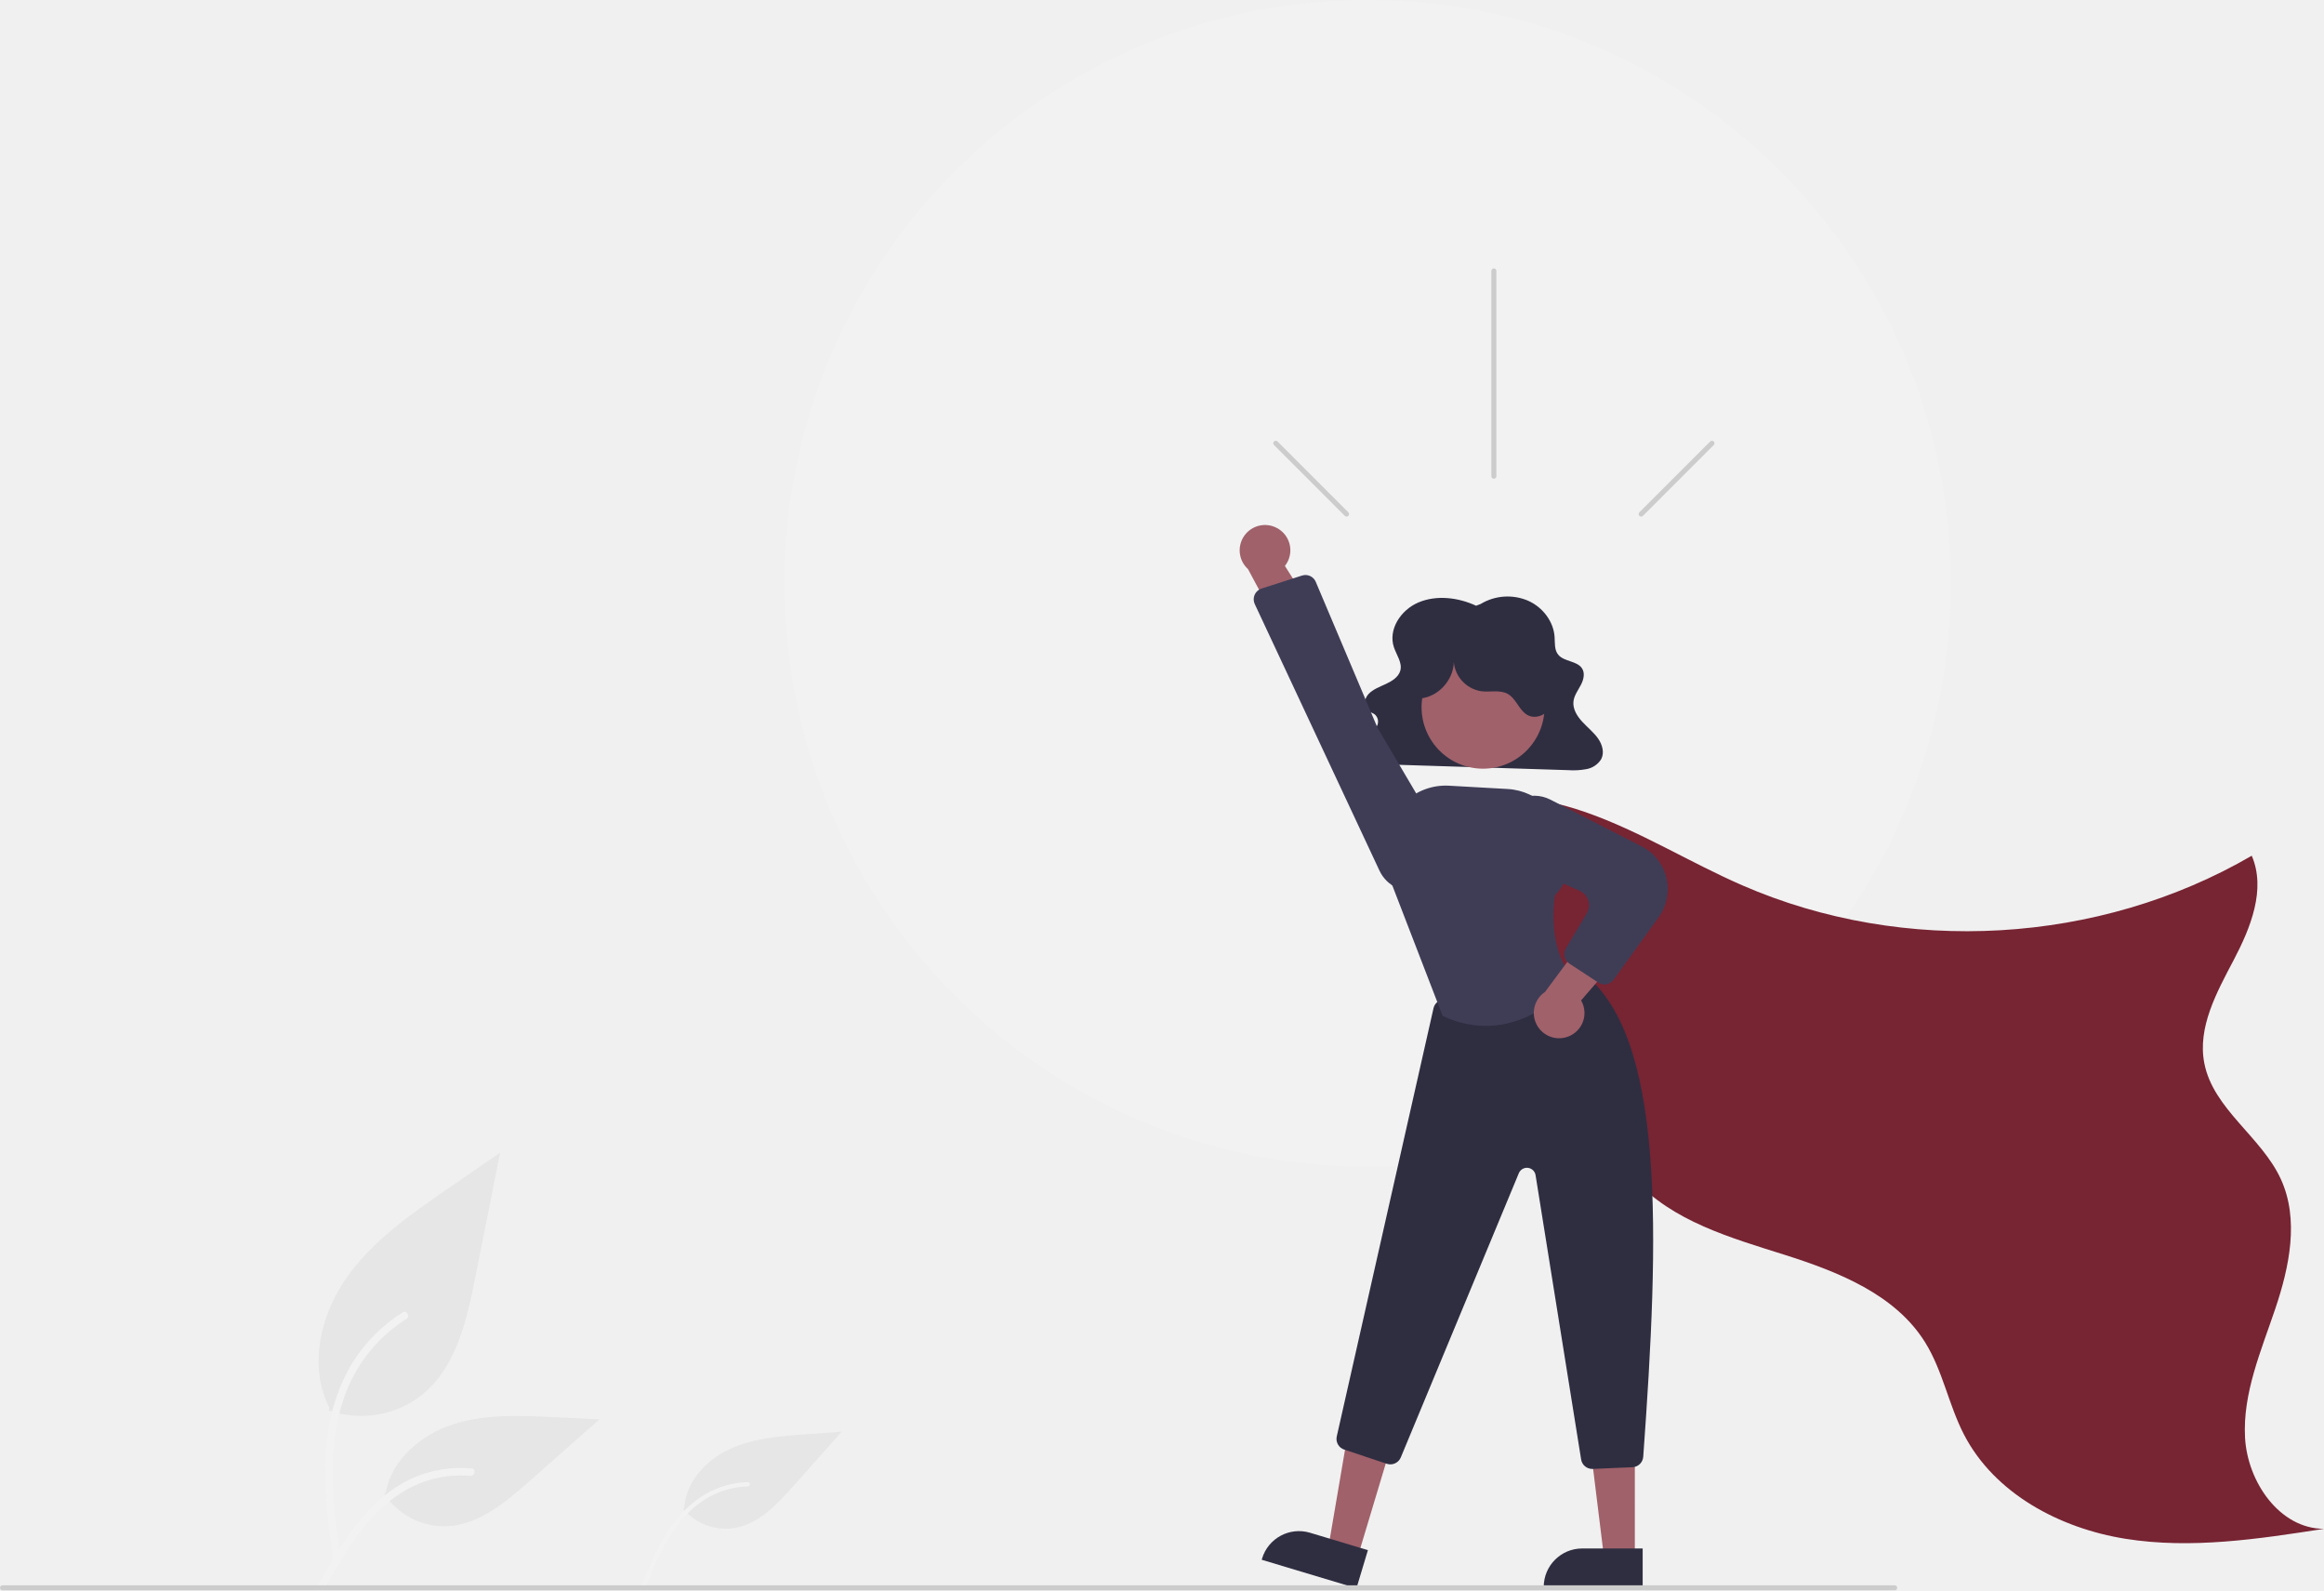
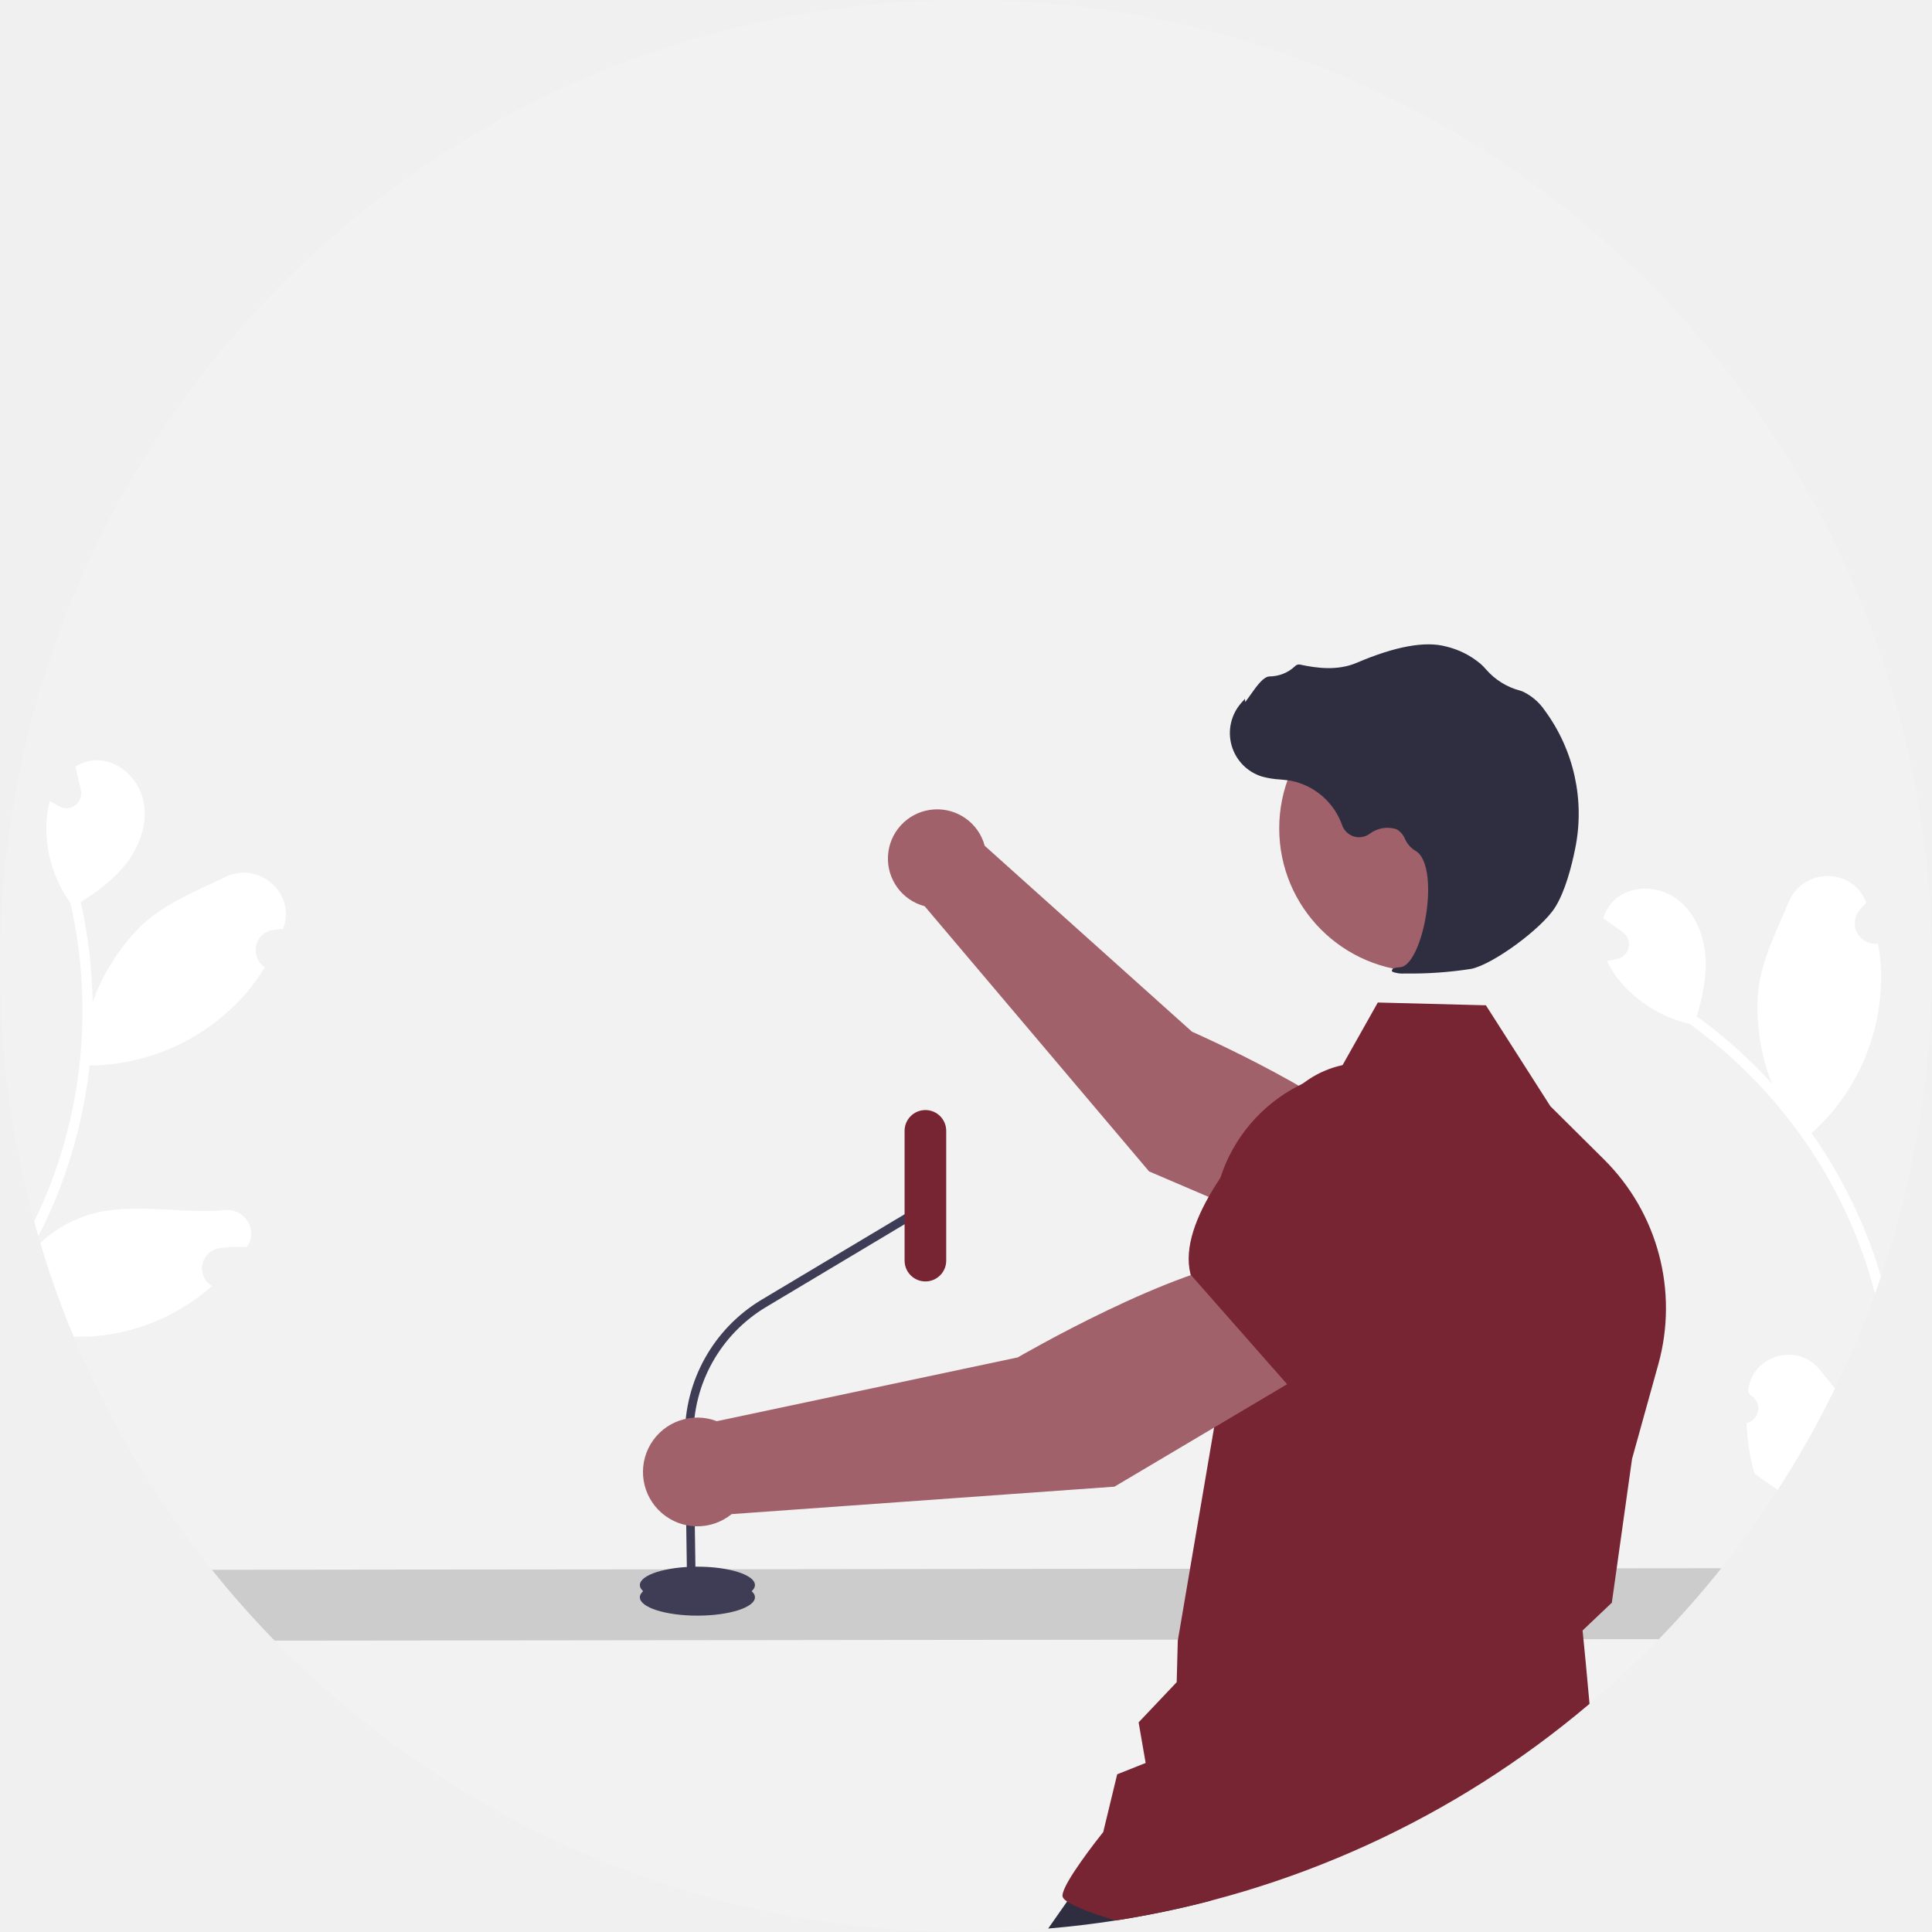
- <svg xmlns="http://www.w3.org/2000/svg" data-name="Layer 1" width="928.526" height="635.213" viewBox="0 0 928.526 635.213">
-   <circle cx="546.409" cy="233" r="233" fill="#f2f2f2" />
-   <path d="M267.148,695.739a39.063,39.063,0,0,0,37.721-6.645c13.212-11.089,17.354-29.359,20.725-46.275l9.969-50.036-20.872,14.371c-15.01,10.335-30.357,21.001-40.75,35.971s-14.929,35.405-6.579,51.603" transform="translate(-135.7371 -132.3937)" fill="#e6e6e6" />
-   <path d="M268.932,756.318c-2.112-15.387-4.285-30.973-2.803-46.525,1.316-13.812,5.53-27.303,14.109-38.364a63.82,63.82,0,0,1,16.374-14.837c1.637-1.034,3.144,1.561,1.514,2.59a60.672,60.672,0,0,0-23.999,28.956c-5.225,13.289-6.064,27.776-5.164,41.893.544,8.537,1.698,17.019,2.861,25.489a1.554,1.554,0,0,1-1.048,1.845,1.509,1.509,0,0,1-1.845-1.048Z" transform="translate(-135.7371 -132.3937)" fill="#f2f2f2" />
-   <path d="M408.733,735.124a22.264,22.264,0,0,0,20.462,7.606c9.693-1.644,16.995-9.432,23.529-16.778l19.325-21.728L457.644,705.275c-10.359.755-20.98,1.575-30.405,5.94s-17.546,13.104-18.109,23.476" transform="translate(-135.7371 -132.3937)" fill="#e6e6e6" />
-   <path d="M392.149,765.424c3.397-8.175,6.821-16.463,12.033-23.683,4.628-6.412,10.589-11.83,17.996-14.796a36.374,36.374,0,0,1,12.328-2.575c1.103-.036,1.096,1.674-.002,1.71a34.579,34.579,0,0,0-20.146,7.319c-6.4,5.028-10.988,11.909-14.615,19.11-2.193,4.354-4.071,8.857-5.94,13.357a.886.886,0,0,1-1.047.605.86.86,0,0,1-.605-1.047Z" transform="translate(-135.7371 -132.3937)" fill="#f2f2f2" />
-   <path d="M289.28,729.089a28.755,28.755,0,0,0,25.055,12.931c12.683-.602,23.257-9.454,32.775-17.858l28.153-24.857L356.63,698.414c-13.4-.641-27.145-1.239-39.908,2.893s-24.533,14.077-26.867,27.287" transform="translate(-135.7371 -132.3937)" fill="#e6e6e6" />
-   <path d="M262.962,765.163c10.168-17.991,21.961-37.986,43.035-44.377a48.022,48.022,0,0,1,18.101-1.869c1.922.166,1.442,3.128-.476,2.963a44.614,44.614,0,0,0-28.886,7.642c-8.145,5.544-14.487,13.252-19.854,21.425-3.288,5.007-6.233,10.226-9.178,15.438-.941,1.666-3.693.463-2.74-1.222Z" transform="translate(-135.7371 -132.3937)" fill="#f2f2f2" />
-   <path d="M702.07,458.075c20.217-11.112,45.379-8.882,67.161-1.285s41.522,20.043,62.675,29.249c64.64,28.131,142.548,23.595,203.487-11.848,5.763,13.406-.419,28.74-7.211,41.656s-14.532,26.914-11.736,41.236c3.578,18.327,22.793,29.315,30.579,46.288,7.391,16.112,3.424,35.032-2.246,51.827s-13.028,33.715-12.065,51.415,13.823,36.416,31.549,36.43c-26.269,4.082-53.056,8.166-79.309,3.983s-52.369-18.068-64.558-41.693c-6.093-11.809-8.441-25.386-15.439-36.682-11.918-19.241-34.791-28.289-56.372-35.108s-44.676-13.388-59.871-30.162c-14.478-15.982-19.064-38.246-26.734-58.401a186.537,186.537,0,0,0-64.588-84.23" transform="translate(-135.7371 -132.3937)" fill="#772433" />
-   <path d="M725.495,374.338c-7.097-3.302-15.81-4.384-23.032-1.316s-12.145,10.932-9.809,17.891c1.059,3.155,3.47,6.258,2.531,9.445-.723,2.453-3.245,4.072-5.723,5.224s-5.187,2.12-6.978,4.062-2.165,5.285.073,6.791c.737.496,1.659.732,2.374,1.254a3.772,3.772,0,0,1,1.164,4.222,8.893,8.893,0,0,1-2.851,3.751c-2.541,2.191-5.898,4.698-5.109,7.809a5.478,5.478,0,0,0,3.697,3.458,18.367,18.367,0,0,0,5.427.716l74.966,2.362a28.422,28.422,0,0,0,7.402-.413,8.762,8.762,0,0,0,5.813-3.905c1.436-2.657.493-5.931-1.28-8.412s-4.282-4.439-6.355-6.717-3.769-5.123-3.404-8.067c.293-2.357,1.847-4.395,2.963-6.537s1.764-4.818.319-6.789c-2.037-2.777-6.927-2.526-9.243-5.113-1.748-1.953-1.41-4.763-1.584-7.281-.418-6.057-4.611-11.776-10.58-14.433a20.831,20.831,0,0,0-18.953,1.291Z" transform="translate(-135.7371 -132.3937)" fill="#2f2e41" />
-   <polygon points="542.385 622.099 530.644 618.571 538.663 571.604 555.992 576.811 542.385 622.099" fill="#a0616a" />
-   <path d="M677.697,766.774l-37.859-11.375.144-.479a15.386,15.386,0,0,1,19.163-10.309l.001 0,23.123,6.947Z" transform="translate(-135.7371 -132.3937)" fill="#2f2e41" />
-   <polygon points="653.182 622.496 640.922 622.495 635.09 575.207 653.184 575.208 653.182 622.496" fill="#a0616a" />
-   <path d="M792.045,766.774l-39.531-.001v-.5a15.386,15.386,0,0,1,15.386-15.386h.001l24.144.001Z" transform="translate(-135.7371 -132.3937)" fill="#2f2e41" />
-   <path d="M771.9,719.123a4.5,4.5,0,0,1-4.441-3.788L749.256,601.781a3.5,3.5,0,0,0-6.688-.789L695.406,714.528a4.516,4.516,0,0,1-5.579,2.544L672.793,711.393a4.485,4.485,0,0,1-2.966-5.261L708.476,535.111a4.525,4.525,0,0,1,3.372-3.392L763.68,519.687a4.562,4.562,0,0,1,3.708.77c34.13,24.799,31.247,105.821,24.886,193.798a4.502,4.502,0,0,1-4.294,4.174l-15.882.691C772.032,719.122,771.966,719.123,771.9,719.123Z" transform="translate(-135.7371 -132.3937)" fill="#2f2e41" />
-   <circle cx="592.532" cy="282.471" r="24.561" fill="#a0616a" />
-   <path d="M729.329,542.162a39.899,39.899,0,0,1-17.024-3.935l-.183-.085-.073-.188-22.03-57.076-.419-9.917A23.773,23.773,0,0,1,714.692,446.22l23.388,1.317a23.787,23.787,0,0,1,22.437,23.61c.607,1.167,4.921,10.292-3.533,18.865-.316,1.952-3.273,22.247,7.887,33.407l.314.313-.274.349C764.732,524.309,750.399,542.159,729.329,542.162Z" transform="translate(-135.7371 -132.3937)" fill="#3f3d56" />
-   <path d="M762.171,546.467a10.056,10.056,0,0,0,5.277-14.488l23.359-27.043-18.414-2.397-19.359,26.048a10.11,10.11,0,0,0,9.137,17.88Z" transform="translate(-135.7371 -132.3937)" fill="#a0616a" />
-   <path d="M776.775,525.594a4.489,4.489,0,0,1-2.469-.74l-11.553-7.577a4.491,4.491,0,0,1-1.399-6.064l8.364-14.052a6.272,6.272,0,0,0-2.824-8.932l-24.028-10.772a14.324,14.324,0,0,1-8.112-15.915h0a14.241,14.241,0,0,1,20.432-9.754l36.452,18.679a19.177,19.177,0,0,1,6.805,28.289L780.424,523.725A4.489,4.489,0,0,1,776.775,525.594Z" transform="translate(-135.7371 -132.3937)" fill="#3f3d56" />
-   <path d="M703.142,411.373c7.756-.623,14.196-8.371,13.39-16.111a13.009,13.009,0,0,0,11.141,13.246c3.558.392,7.458-.684,10.555,1.11,3.43,1.988,4.528,6.816,8.101,8.533,3.453,1.659,7.838-.604,9.543-4.033s1.287-7.55.157-11.21a31.652,31.652,0,0,0-52.69-12.975c-3.261,3.28-5.851,7.461-6.271,12.068s1.717,9.605,5.854,11.675Z" transform="translate(-135.7371 -132.3937)" fill="#2f2e41" />
-   <path d="M646.001,343.338a10.056,10.056,0,0,1,3.105,15.104l19.159,30.165-18.567-.318-15.347-28.596a10.11,10.11,0,0,1,11.651-16.354Z" transform="translate(-135.7371 -132.3937)" fill="#a0616a" />
-   <path d="M661.444,364.818l24.674,58.302,25.869,43.864a14.189,14.189,0,0,1-8.12,20.79h0a14.265,14.265,0,0,1-16.951-7.569L637.058,373.672a4.5,4.5,0,0,1,2.699-6.192l16.166-5.193a4.6,4.6,0,0,1,.942-.197A4.474,4.474,0,0,1,661.444,364.818Z" transform="translate(-135.7371 -132.3937)" fill="#3f3d56" />
-   <path d="M892.737,767.606h-756a1,1,0,0,1,0-2h756a1,1,0,0,1,0,2Z" transform="translate(-135.7371 -132.3937)" fill="#ccc" />
-   <path d="M733.595,240.606v82a1,1,0,1,1-2,0v-82a1,1,0,0,1,2,0Z" transform="translate(-135.7371 -132.3937)" fill="#ccc" />
-   <path d="M820.421,310.171l-28.284,28.284a1,1,0,0,1-1.414-1.414l28.284-28.284a1,1,0,1,1,1.414,1.414Z" transform="translate(-135.7371 -132.3937)" fill="#ccc" />
-   <path d="M644.77,310.171,673.054,338.456a1,1,0,0,0,1.414-1.414l-28.284-28.284a1,1,0,1,0-1.414,1.414Z" transform="translate(-135.7371 -132.3937)" fill="#ccc" />
+ <svg xmlns="http://www.w3.org/2000/svg" data-name="Layer 1" width="676" height="676" viewBox="0 0 676 676">
+   <path d="M938,450a337.453,337.453,0,0,1-17.85,108.68q-1.02,3-2.09,5.98a338.393,338.393,0,0,1-53.77,96.05q-10.32,12.945-21.87,24.82-11.55,11.895-24.25,22.63a336.248,336.248,0,0,1-165.78,75.8h-.01q-11.7,1.815-23.63,2.83Q614.545,787.99,600,788A336.94,336.94,0,0,1,358.09,686.05q-3.315-3.39-6.53-6.88-8.01-8.685-15.41-17.91-4.155-5.19-8.11-10.54a336.714,336.714,0,0,1-40.24-70.98,332.254,332.254,0,0,1-11.7-32.84c-.24-.79-.47-1.58-.7-2.37q-.75-2.55-1.45-5.13A338.38,338.38,0,0,1,262,450c0-186.67,151.33-338,338-338S938,263.33,938,450Z" transform="translate(-262 -112)" fill="#f2f2f2" />
+   <path d="M692.33,753.02l-6.84,24.07a337.63,337.63,0,0,1-33.1,6.87h-.01q-11.7,1.815-23.63,2.83L651,755l3.16-.28Z" transform="translate(-262 -112)" fill="#2f2e41" />
+   <path d="M864.29,660.71q-10.32,12.945-21.87,24.82l-26.38.02-141.87.16-25.54.03-16.98.02-25.26.02-19.43.02-35.89.04-21.17.03-44.58.04-21.28.03-58.97.06-37.04.04-9.94.01q-3.315-3.39-6.53-6.88-8.01-8.685-15.41-17.91l20.58-.02,14.02-.01,32.46-.04,62.64-.06,21.17-.02,8.56-.01h.03l6.72-.01,3.01-.01,7.71-.01h3.26l22.86-.02,49.31-.06,21.7-.02,20.78-.02,19.48-.02,27.95-.03,149.28-.15Z" transform="translate(-262 -112)" fill="#ccc" />
+   <ellipse cx="244.02" cy="558.883" rx="20.132" ry="6.425" fill="#3f3d56" />
+   <ellipse cx="244.02" cy="554.6" rx="20.132" ry="6.425" fill="#3f3d56" />
+   <path d="M502.48,670.906l3-.045-.828-56.019a52.258,52.258,0,0,1,25.369-45.5L587.281,535.116l-1.539-2.575L528.483,566.768a55.265,55.265,0,0,0-26.83,48.119Z" transform="translate(-262 -112)" fill="#3f3d56" />
+   <rect x="578.513" y="500.401" width="14.564" height="59.969" rx="7.282" transform="translate(909.5891 948.7708) rotate(-180)" fill="#772433" />
+   <path d="M585.54,429.083l78.525,92.794L731.016,550.537l17.845-34.688c-16.371-19.478-69.789-42.858-69.789-42.858l-72.534-65.059c-.13-.479-.27-.957-.443-1.431a17.231,17.231,0,1,0-20.554,22.582Z" transform="translate(-262 -112)" fill="#a0616a" />
+   <path d="M741.863,505.307l-17.321,44.344.017.173c1.727,17.037,28.342,32.812,50.366,43.045a31.596,31.596,0,0,0,40.984-13.455h0a31.666,31.666,0,0,0-2.022-33.367L796.401,521.56Z" transform="translate(-262 -112)" fill="#772433" />
+   <path d="M842.26,589.29l-9.21,33.15-5.38,38.31-1.66,11.78-.04.25-10.23,9.72.3,3.05.8,8.13,1.33,14.48a336.484,336.484,0,0,1-165.78,75.8c-.01.01-.01,0-.01,0-8.17-2.34-14.58-4.88-17.16-6.73-1.02-.72-1.48-1.36-1.46-2.01.11-4.33,12.4-19.87,14.26-22.2L652.9,732.82l9.96-3.96-2.46-14.21L673.72,700.59l.38-14.47.07-.41,4.22-24.81,8.42-49.41.86-5.06-.78-39.02-.23-11.82-.27-13.48a55.412,55.412,0,0,1,.76-10.35,53.313,53.313,0,0,1,1.84-7.6,55.245,55.245,0,0,1,27.4-32.29c.51-.26,1.02-.51,1.54-.76,0,0,0-.01.01,0a54.906,54.906,0,0,1,12.55-4.17l1.26-2.24,12.34-21.92,37.82.97,22.56,35.31,18.83,18.69A73.312,73.312,0,0,1,842.26,589.29Z" transform="translate(-262 -112)" fill="#772433" />
+   <circle cx="497.699" cy="289.85" r="50.104" fill="#a0616a" />
+   <path d="M753.587,452.624a136.265,136.265,0,0,0,23.181-1.62c7.599-1.545,24.599-14.003,29.339-21.5h0c3.521-5.57,5.772-14.268,7.042-20.583a60.914,60.914,0,0,0-10.654-48.358,19.245,19.245,0,0,0-7.773-6.634c-.278-.109-.565-.205-.855-.288a23.745,23.745,0,0,1-11.812-7.309,19.583,19.583,0,0,0-1.964-2.021,29.248,29.248,0,0,0-12.203-6.127c-7.254-1.941-17.752-.014-31.202,5.733-6.757,2.888-14.147,1.843-19.832.609a1.86,1.86,0,0,0-1.751.6,13.132,13.132,0,0,1-8.925,3.558c-2.032.089-4.164,2.903-6.741,6.572-.585.833-1.267,1.805-1.759,2.396l-.066-1.136-1.149,1.267a15.935,15.935,0,0,0,7.194,25.961,31.076,31.076,0,0,0,6.25.996c1.279.115,2.602.234,3.87.454a24.025,24.025,0,0,1,17.853,15.59,6.283,6.283,0,0,0,9.483,3.05,10.381,10.381,0,0,1,9.459-1.722,6.891,6.891,0,0,1,3.046,3.455,8.98,8.98,0,0,0,3.408,3.976c5.15,2.655,5.505,14.417,3.655,24.222-1.783,9.451-5.307,16.288-8.57,16.626-2.512.26-2.799.438-2.981.883l-.162.398.282.372A10.261,10.261,0,0,0,753.587,452.624Z" transform="translate(-262 -112)" fill="#2f2e41" />
+   <path d="M721.133,591.124,701.815,552.609C673.774,554.524,618.12,586.946,618.12,586.946L512.821,609.272a19.023,19.023,0,1,0,5.186,32.508L651.954,632.178Z" transform="translate(-262 -112)" fill="#a0616a" />
+   <path d="M713.341,597.448l50.454-37.495,8.887-32.027a34.982,34.982,0,0,0-10.521-35.394h0a34.899,34.899,0,0,0-47.624,1.537c-18.987,18.951-40.642,45.39-35.99,63.723l.047.186Z" transform="translate(-262 -112)" fill="#772433" />
+   <path d="M348.48,548.11c-.06.09-.12.18-.19.28a48.046,48.046,0,0,0-6-.01q-1.71.105-3.42.33a7.179,7.179,0,0,0-3.08,13.02l.12.08c.09.06.16.11.25.17a70.53,70.53,0,0,1-48.36,17.76,332.254,332.254,0,0,1-11.7-32.84,43.491,43.491,0,0,1,19.33-10.51c14.5-3.5,30.68.45,45.19-.99C347.6,534.71,352.45,542.32,348.48,548.11Z" transform="translate(-262 -112)" fill="#fff" />
+   <path d="M361.17,436.69c-.04.11-.08.23-.13.35-1.14.07-2.28.19-3.42.34a7.172,7.172,0,0,0-3.08,13.01l.12.09a70.905,70.905,0,0,1-6.34,8.78,73.507,73.507,0,0,1-53.01,25.53c-.66.02-1.3.04-1.95.04a174.579,174.579,0,0,1-10.84,44.02,160.236,160.236,0,0,1-7.12,15.68q-.75-2.55-1.45-5.13c.12-.23.23-.45.34-.68a161.942,161.942,0,0,0,6.99-16.77q2.475-7.035,4.32-14.25a170.463,170.463,0,0,0,1.04-79.74,45.362,45.362,0,0,1-8.46-25.83,34.649,34.649,0,0,1,1.29-9.88c.77.51,1.58.99,2.38,1.44.25.14.51.28.77.42l.09.05a5.238,5.238,0,0,0,7.59-5.81c-.14-.61-.29-1.22-.43-1.83-.22-.94-.45-1.88-.66-2.82a1.567,1.567,0,0,1-.08-.29c-.25-1.07-.51-2.13-.76-3.2a15.118,15.118,0,0,1,6.57-2.16c8.01-.64,15.41,6.07,17.18,13.9,1.8,7.84-1.19,16.18-6.17,22.48-4.27,5.39-9.88,9.52-15.72,13.2.13.6.28,1.19.41,1.78a172.448,172.448,0,0,1,3.76,33.33c3.56-10.62,11.27-21.75,18.25-27.96,7.95-7.07,18.43-11.2,28.19-15.92C352.55,413.19,365.53,424.42,361.17,436.69Z" transform="translate(-262 -112)" fill="#fff" />
+   <path d="M898.92,591.47c1.67,2.12,3.4,4.23,5.13,6.35a335.122,335.122,0,0,1-20.06,35.52q-.825-.585-1.65-1.17a2.119,2.119,0,0,1-.25-.16c-2.05-1.46-4.11-2.9-6.16-4.36v-.01a70.003,70.003,0,0,1-2.81-17.7,5.288,5.288,0,0,0,1.23-9.86c-.27-.47-.46-.81-.73-1.29.01-.12.03-.25.04-.37C875.23,585.93,891.15,581.57,898.92,591.47Z" transform="translate(-262 -112)" fill="#fff" />
+   <path d="M916.87,548.67q1.8,4.95,3.28,10.01-1.02,3-2.09,5.98-.405-1.575-.84-3.15a161.955,161.955,0,0,0-5.85-17.2q-2.79-6.915-6.18-13.54a170.356,170.356,0,0,0-51.96-60.5,45.35,45.35,0,0,1-23.43-13.78,34.858,34.858,0,0,1-5.57-8.26c.92-.13,1.84-.31,2.74-.5.28-.06.57-.13.85-.19l.11-.02a5.241,5.241,0,0,0,1.85-9.38c-.51-.37-1.03-.73-1.54-1.09-.78-.57-1.57-1.11-2.36-1.67a2.489,2.489,0,0,1-.24-.17c-.9-.64-1.8-1.26-2.69-1.91a15.195,15.195,0,0,1,3.49-5.96c5.59-5.77,15.57-5.64,22.09-.94,6.53,4.7,9.81,12.93,10.23,20.95.37,6.87-1.11,13.67-3.06,20.3.49.36,1,.7,1.49,1.07a171.326,171.326,0,0,1,24.86,22.51c-4.35-10.32-5.93-23.78-4.8-33.05,1.29-10.56,6.42-20.59,10.62-30.58,5.03-12,22.19-12.16,27.03-.08.05.12.1.23.14.35q-1.215,1.215-2.34,2.52a7.175,7.175,0,0,0,6.29,11.8l.15-.02a72.096,72.096,0,0,1,1.06,10.79,73.508,73.508,0,0,1-22.88,54.2c-.48.45-.95.89-1.44,1.32a170.658,170.658,0,0,1,12.45,20.67A172.445,172.445,0,0,1,916.87,548.67Z" transform="translate(-262 -112)" fill="#fff" />
</svg>
